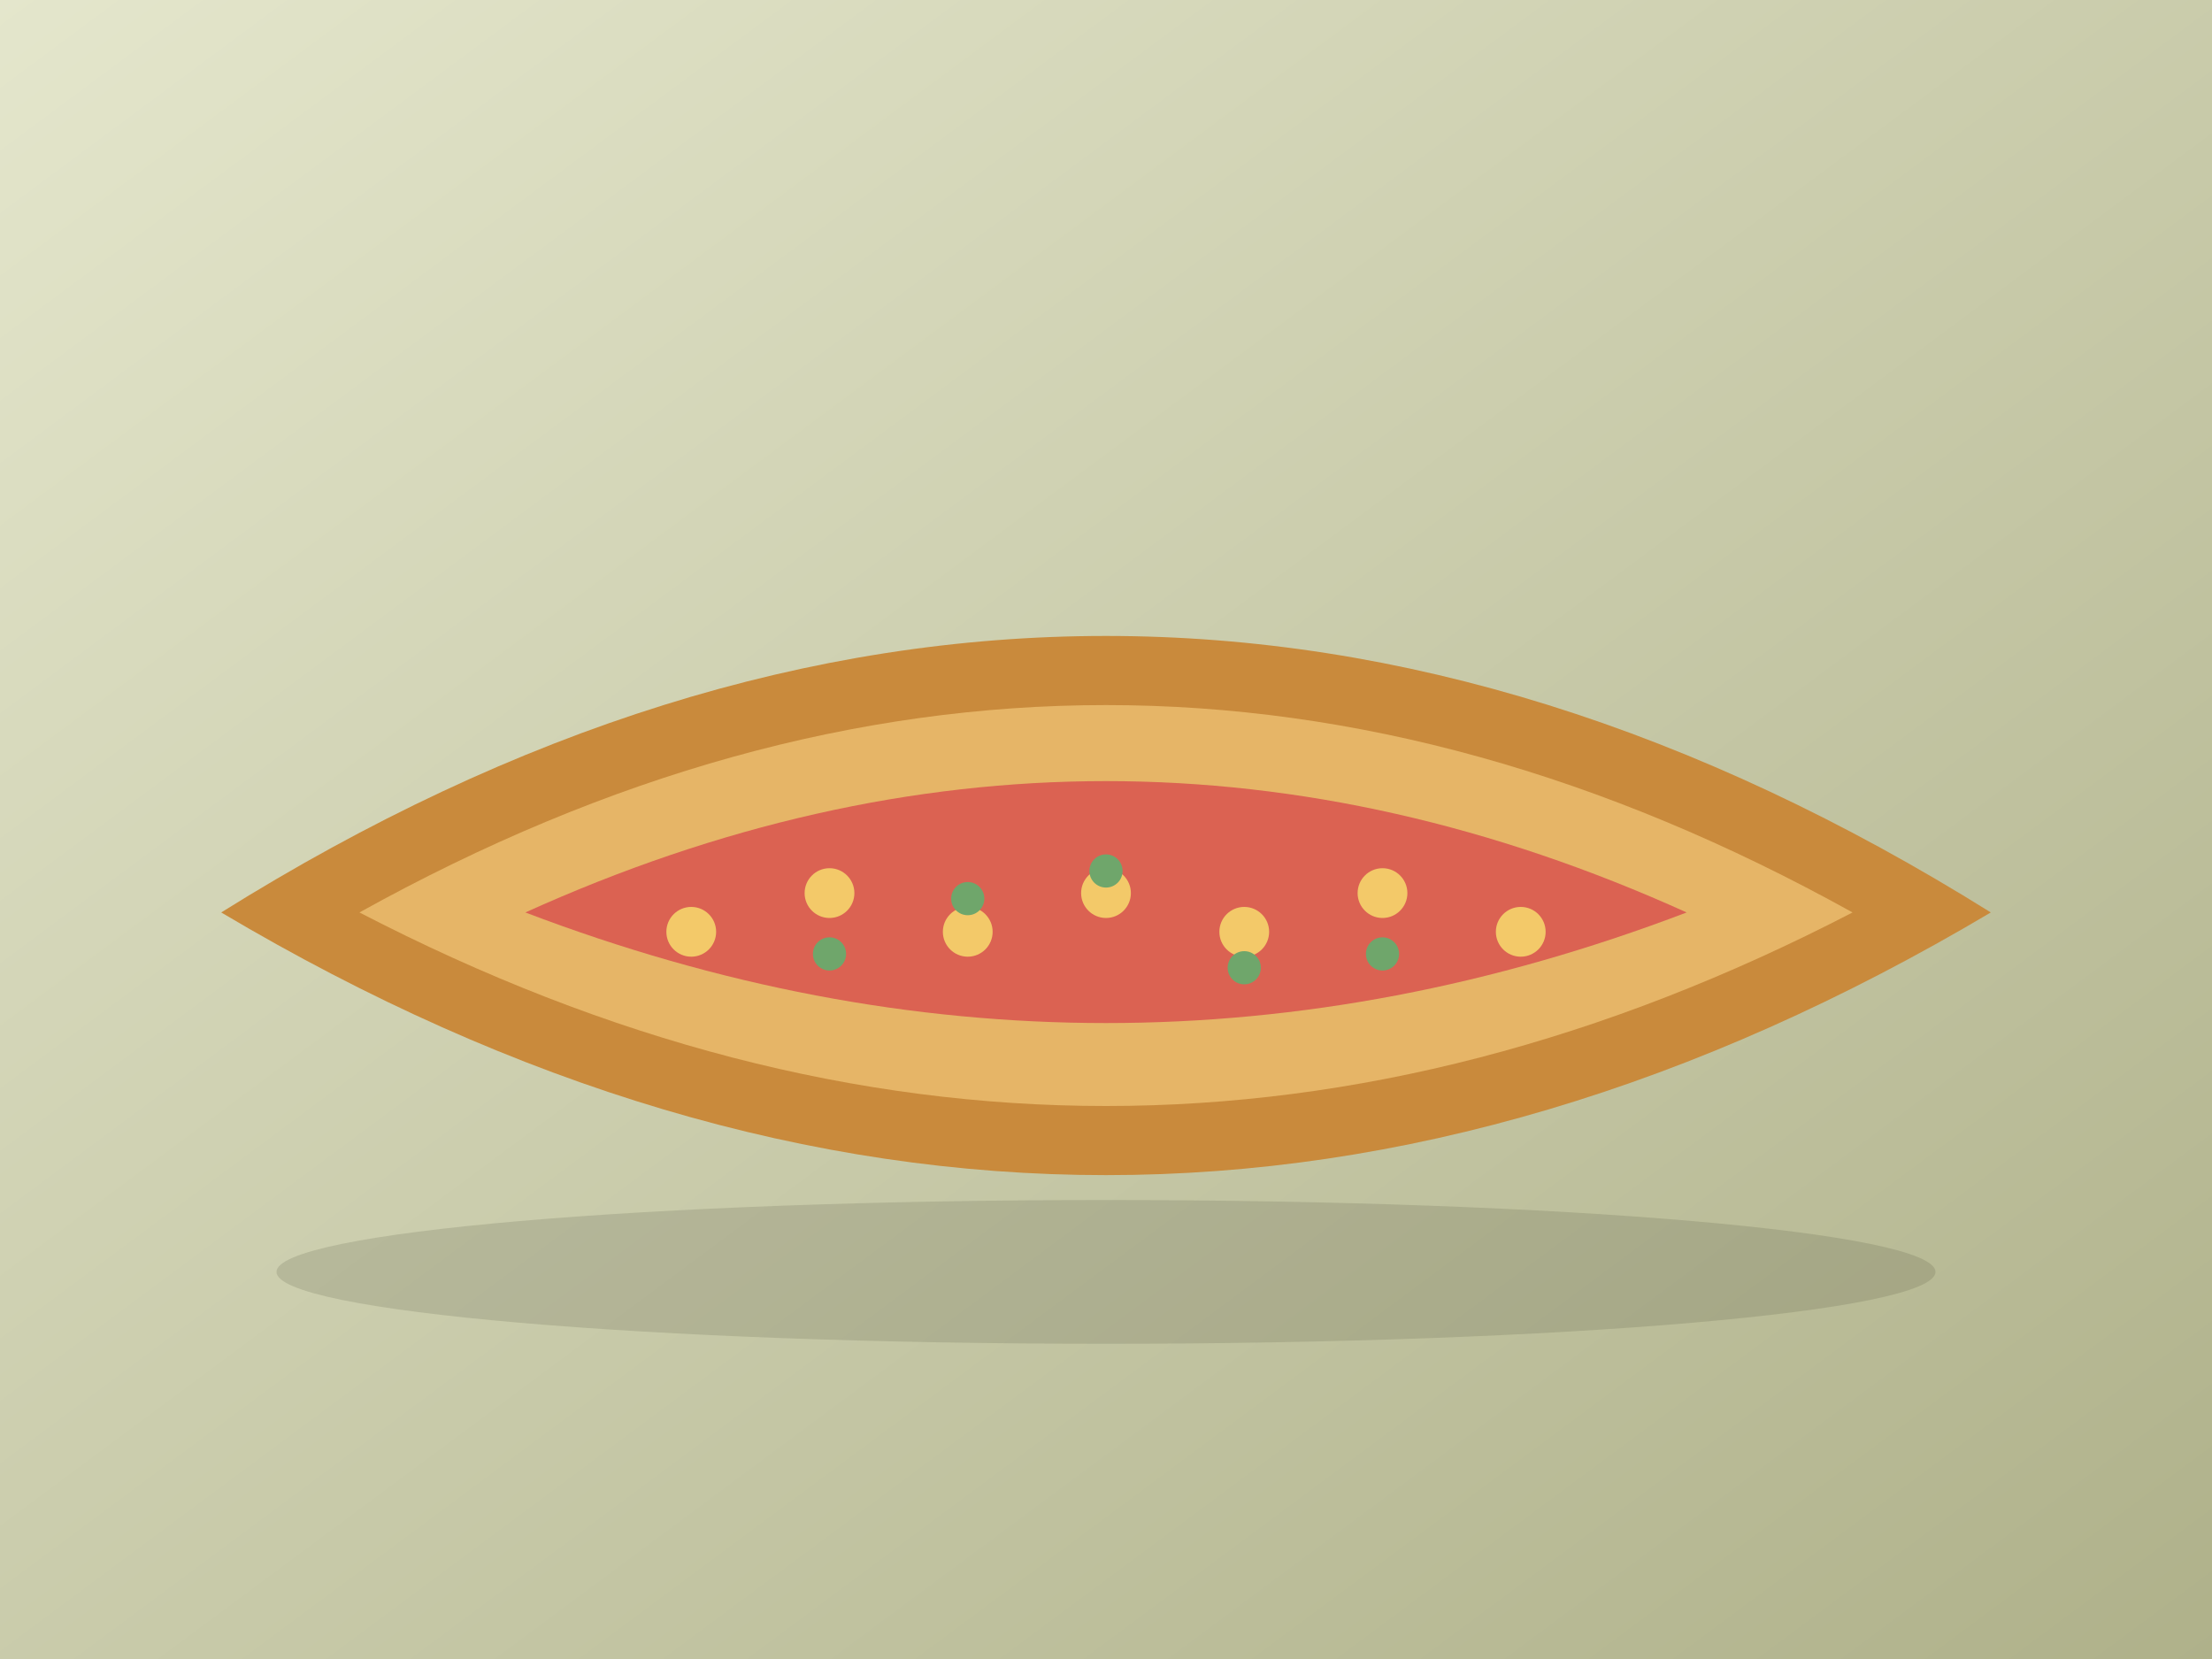
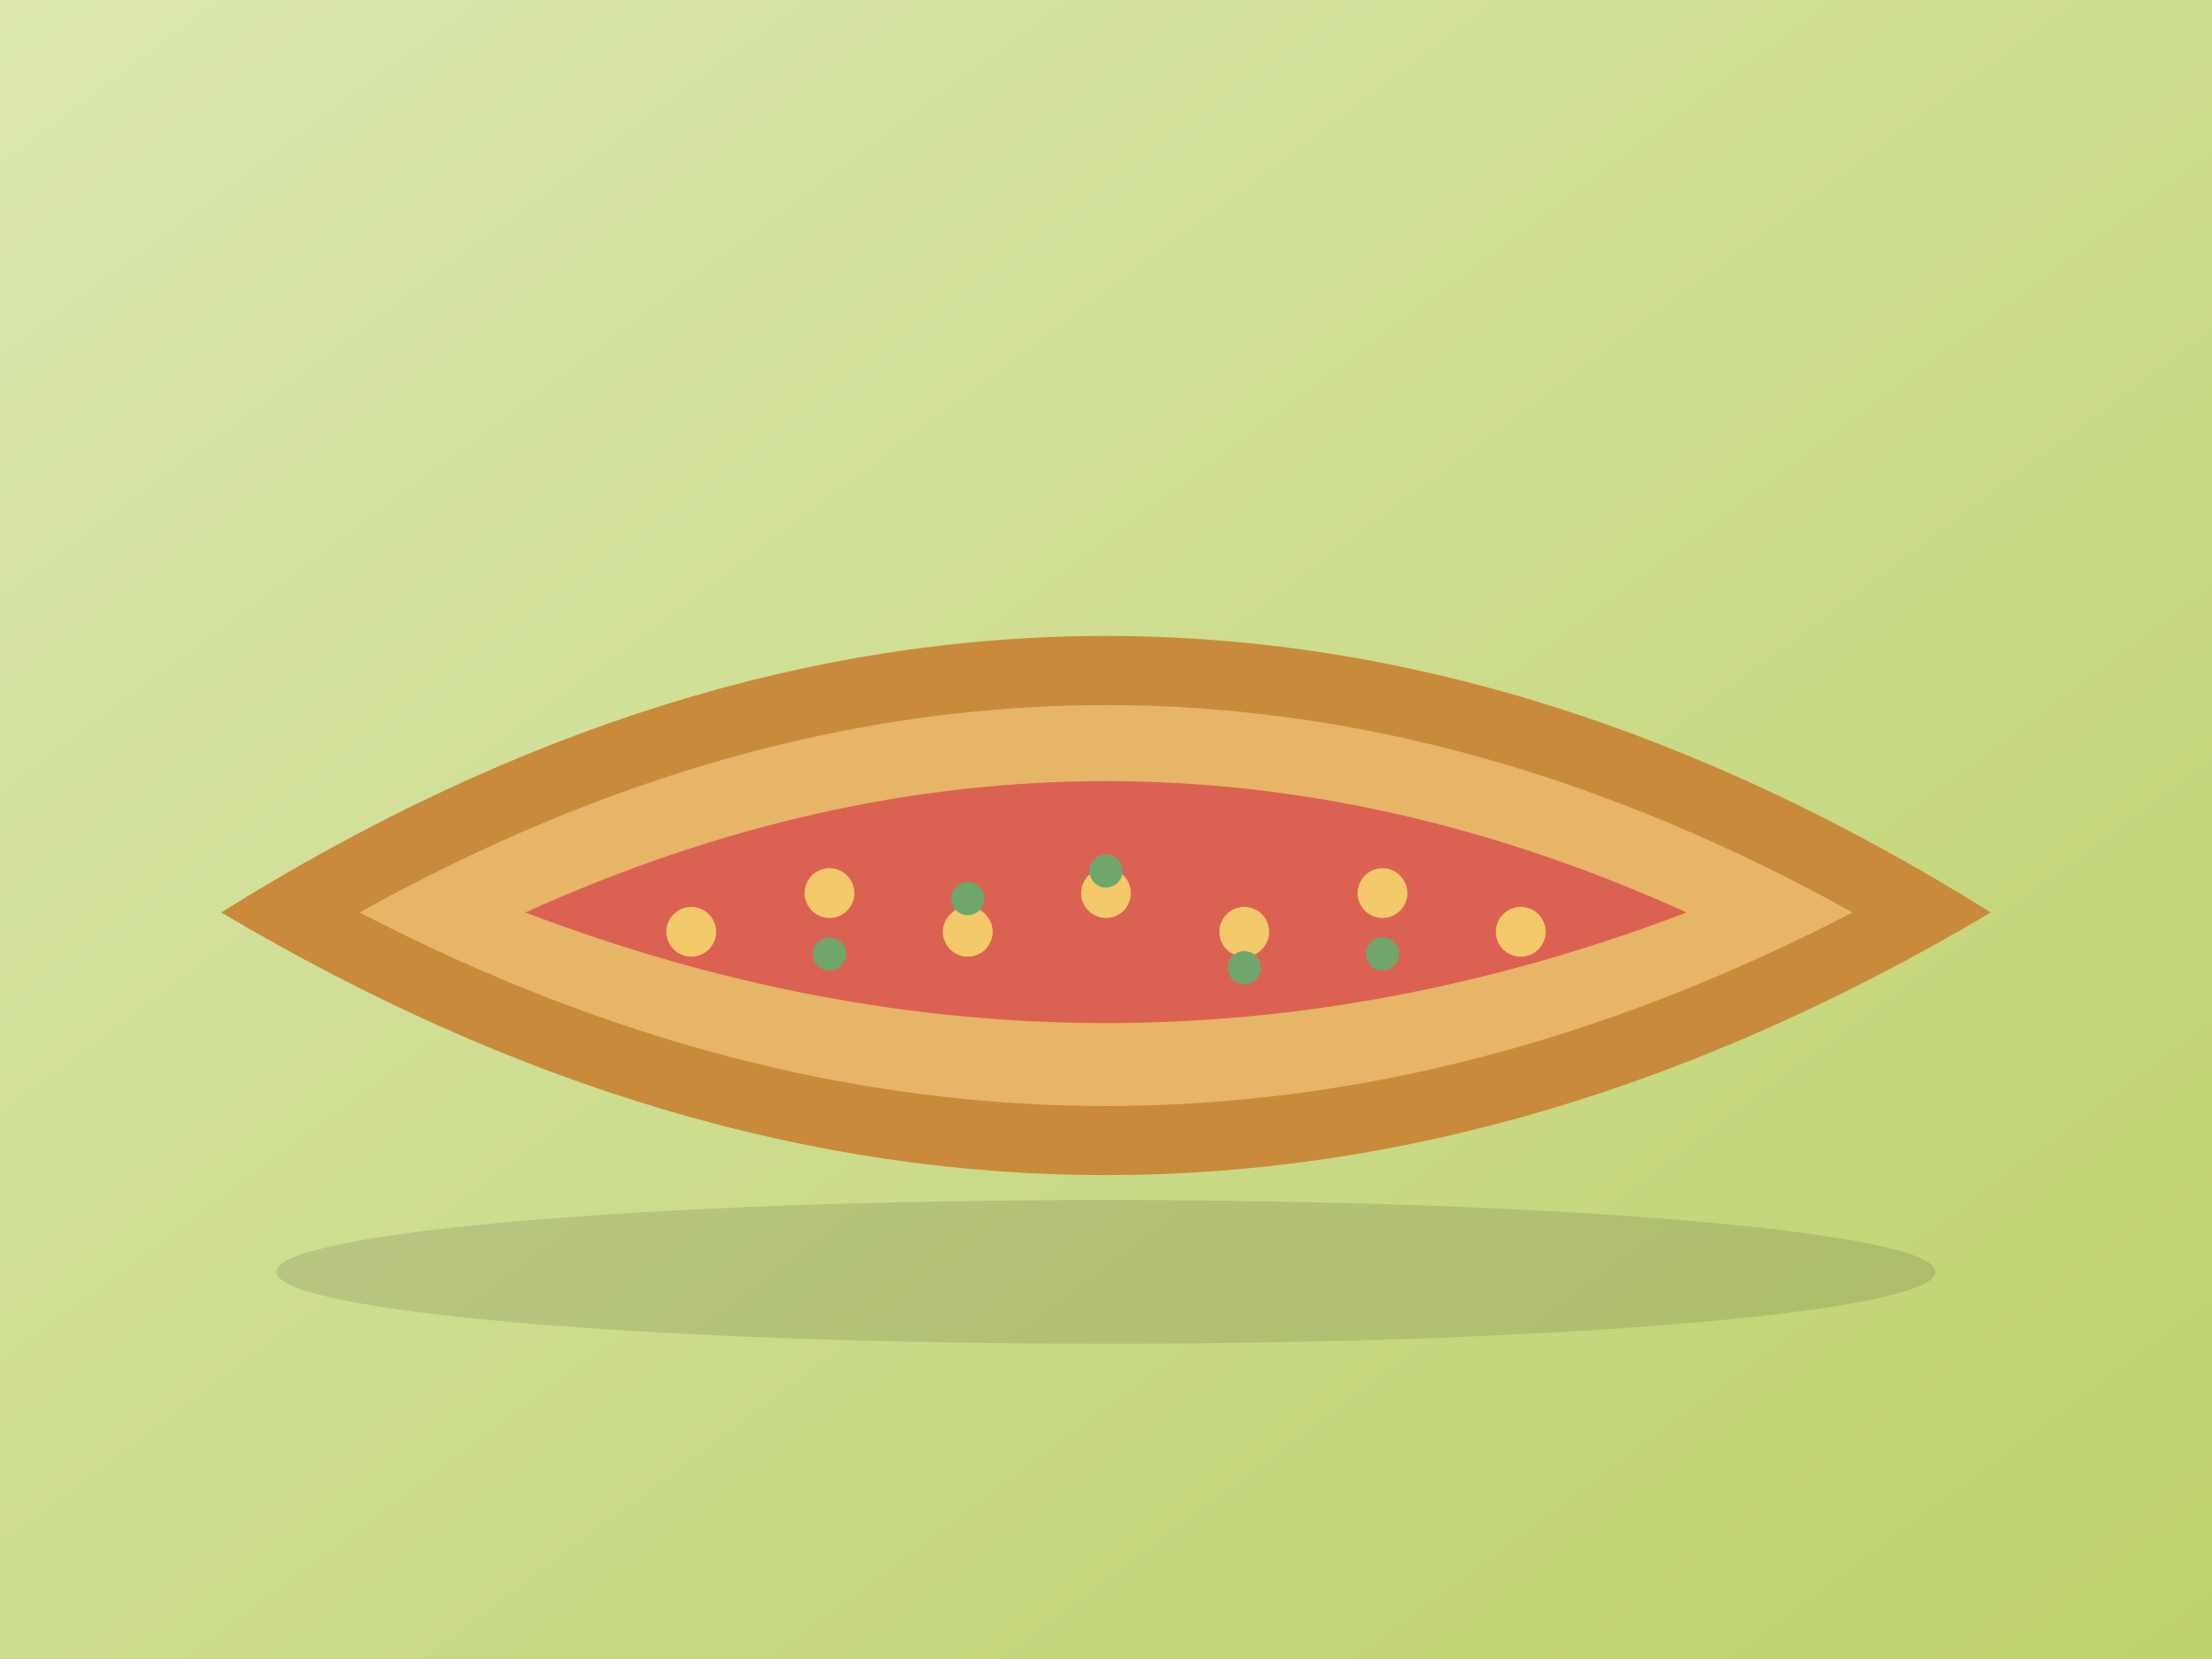
<svg xmlns="http://www.w3.org/2000/svg" viewBox="0 0 800 600" preserveAspectRatio="xMidYMid slice">
  <defs>
    <linearGradient id="g" x1="0" y1="0" x2="1" y2="1">
-       <stop offset="0" stop-color="#E4E6CC" />
-       <stop offset="1" stop-color="#AFB18A" />
+       <stop offset="0" stop-color="#DCE8B0" />
+       <stop offset="1" stop-color="#BDD16B" />
    </linearGradient>
  </defs>
  <rect width="800" height="600" fill="url(#g)" />
  <ellipse cx="400" cy="460" rx="300" ry="26" fill="#2B2E1A" opacity=".14" />
  <path d="M80 330 Q400 130 720 330 Q400 520 80 330Z" fill="#C98A3C" />
  <path d="M130 330 Q400 180 670 330 Q400 470 130 330Z" fill="#E6B567" />
  <path d="M190 330 Q400 235 610 330 Q400 410 190 330Z" fill="#D9534F" opacity=".85" />
  <circle cx="250" cy="337" r="9" fill="#F3C969" />
  <circle cx="300" cy="323" r="9" fill="#F3C969" />
  <circle cx="350" cy="337" r="9" fill="#F3C969" />
  <circle cx="400" cy="323" r="9" fill="#F3C969" />
  <circle cx="450" cy="337" r="9" fill="#F3C969" />
  <circle cx="500" cy="323" r="9" fill="#F3C969" />
  <circle cx="550" cy="337" r="9" fill="#F3C969" />
  <circle cx="300" cy="345" r="6" fill="#6FA66B" />
  <circle cx="400" cy="315" r="6" fill="#6FA66B" />
  <circle cx="500" cy="345" r="6" fill="#6FA66B" />
  <circle cx="350" cy="325" r="6" fill="#6FA66B" />
  <circle cx="450" cy="350" r="6" fill="#6FA66B" />
</svg>
